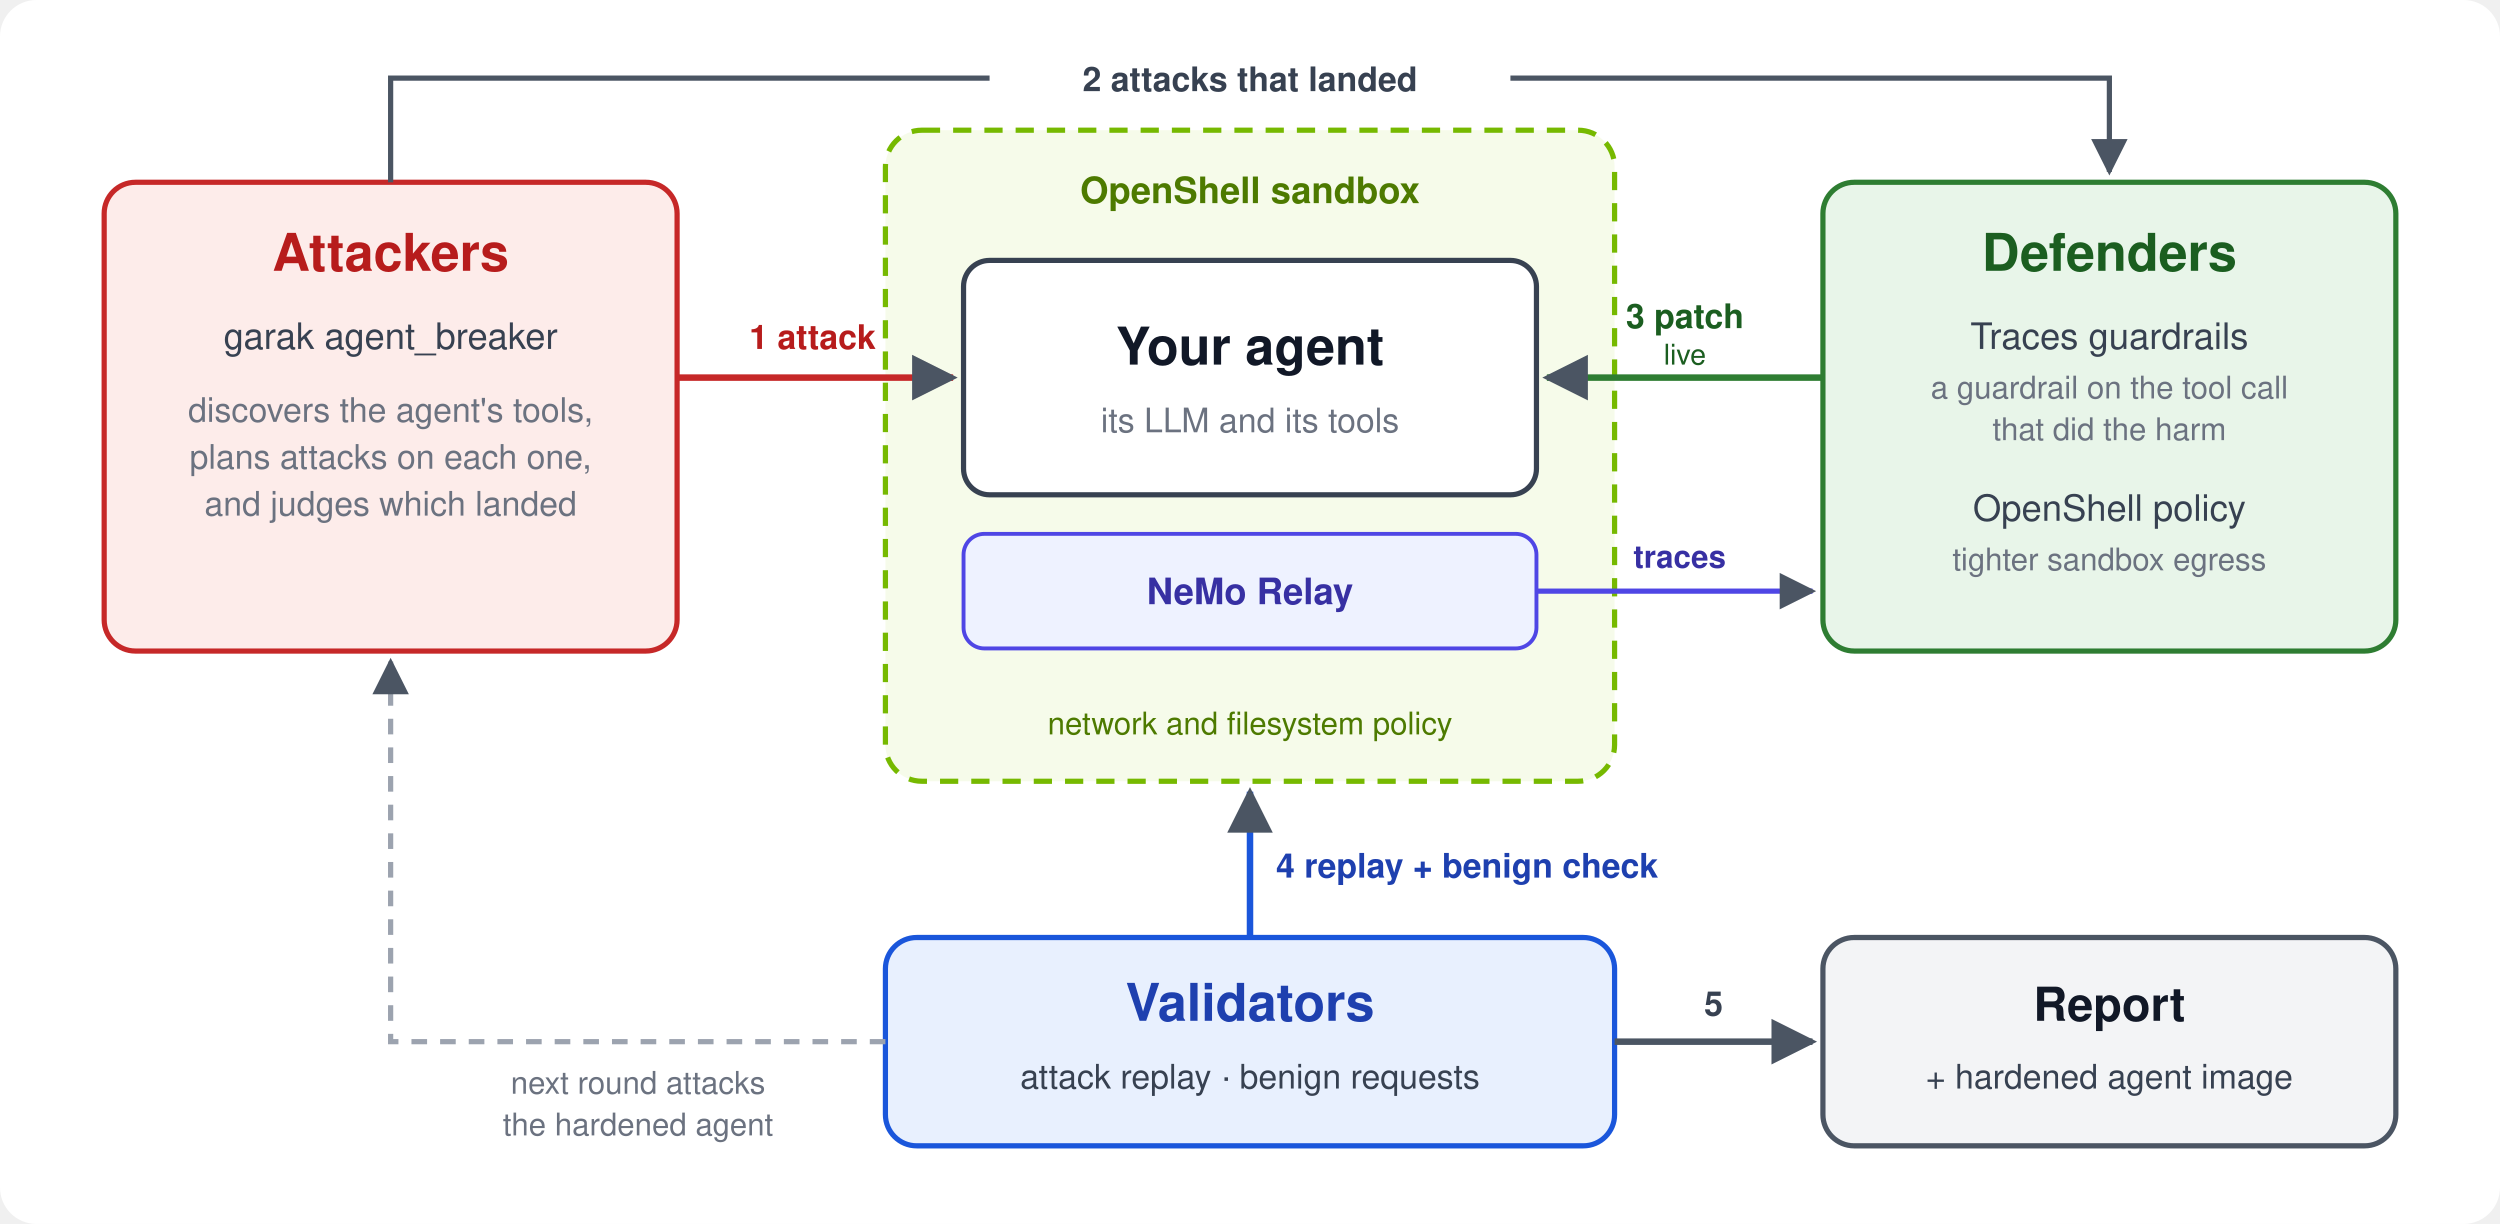
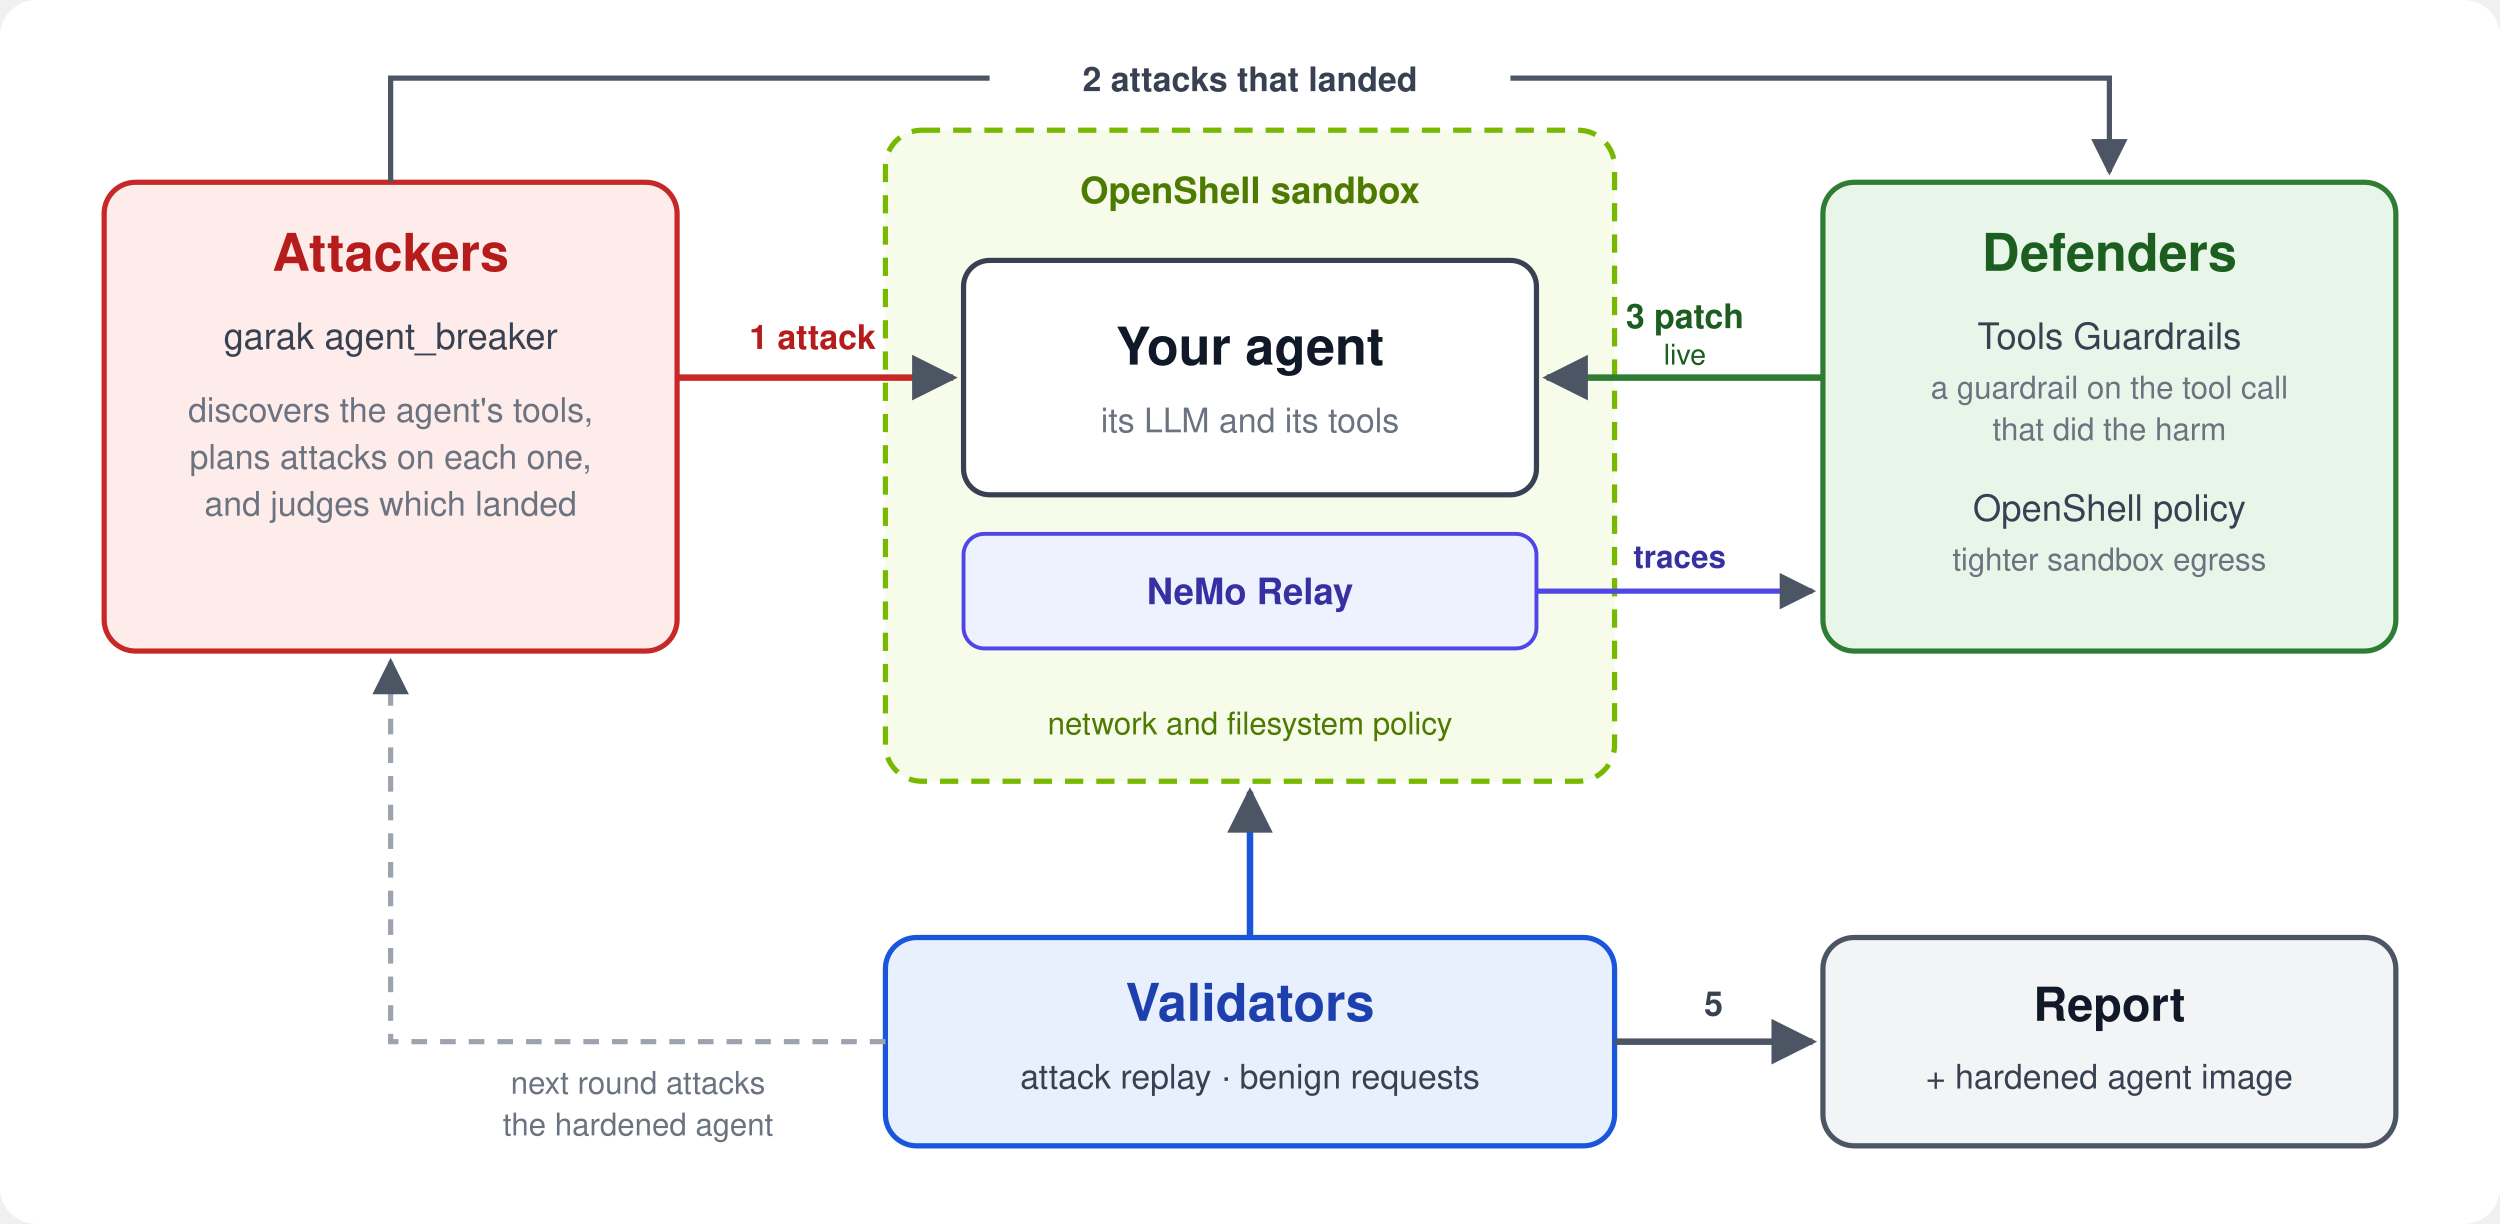
<svg xmlns="http://www.w3.org/2000/svg" width="960" height="470" viewBox="0 0 960 470" font-family="Helvetica, Arial, sans-serif">
  <defs>
    <marker id="arrow" viewBox="0 0 10 10" refX="9" refY="5" markerWidth="7" markerHeight="7" orient="auto-start-reverse">
      <path d="M0,0 L10,5 L0,10 z" fill="#4b5563" />
    </marker>
  </defs>
  <rect x="0" y="0" width="960" height="470" rx="14" fill="#ffffff" />
  <rect x="40" y="70" width="220" height="180" rx="12" fill="#fdecea" stroke="#c62828" stroke-width="2" />
  <text x="150" y="104" text-anchor="middle" font-size="20" font-weight="700" fill="#b71c1c">Attackers</text>
  <text x="150" y="134" text-anchor="middle" font-size="14" fill="#374151">garak agent_breaker</text>
  <text x="150" y="162" text-anchor="middle" font-size="13" fill="#6b7280">discovers the agent's tools,</text>
  <text x="150" y="180" text-anchor="middle" font-size="13" fill="#6b7280">plans attacks on each one,</text>
  <text x="150" y="198" text-anchor="middle" font-size="13" fill="#6b7280">and judges which landed</text>
  <rect x="340" y="50" width="280" height="250" rx="14" fill="#f6fbea" stroke="#76b900" stroke-width="2" stroke-dasharray="7 5" />
  <text x="480" y="78" text-anchor="middle" font-size="14" font-weight="700" fill="#4d7a00">OpenShell sandbox</text>
  <rect x="370" y="100" width="220" height="90" rx="10" fill="#ffffff" stroke="#374151" stroke-width="2" />
  <text x="480" y="140" text-anchor="middle" font-size="20" font-weight="700" fill="#111827">Your agent</text>
  <text x="480" y="166" text-anchor="middle" font-size="13" fill="#6b7280">its LLM and its tools</text>
  <rect x="370" y="205" width="220" height="44" rx="8" fill="#eef2ff" stroke="#4f46e5" stroke-width="1.5" />
  <text x="480" y="232" text-anchor="middle" font-size="14" font-weight="700" fill="#3730a3">NeMo Relay</text>
  <text x="480" y="282" text-anchor="middle" font-size="12" fill="#4d7a00">network and filesystem policy</text>
  <rect x="700" y="70" width="220" height="180" rx="12" fill="#e8f5e9" stroke="#2e7d32" stroke-width="2" />
  <text x="810" y="104" text-anchor="middle" font-size="20" font-weight="700" fill="#1b5e20">Defenders</text>
-   <text x="810" y="134" text-anchor="middle" font-size="14" fill="#374151">Traces guardrails</text>
+   <text x="810" y="134" text-anchor="middle" font-size="14" fill="#374151">Tools Guardrails</text>
  <text x="810" y="153" text-anchor="middle" font-size="12" fill="#6b7280">a guardrail on the tool call</text>
  <text x="810" y="169" text-anchor="middle" font-size="12" fill="#6b7280">that did the harm</text>
  <text x="810" y="200" text-anchor="middle" font-size="14" fill="#374151">OpenShell policy</text>
  <text x="810" y="219" text-anchor="middle" font-size="12" fill="#6b7280">tighter sandbox egress</text>
  <rect x="340" y="360" width="280" height="80" rx="12" fill="#e8f0fe" stroke="#1a56db" stroke-width="2" />
  <text x="480" y="392" text-anchor="middle" font-size="20" font-weight="700" fill="#1e40af">Validators</text>
  <text x="480" y="418" text-anchor="middle" font-size="13" fill="#374151">attack replay  ·  benign requests</text>
  <rect x="700" y="360" width="220" height="80" rx="12" fill="#f3f4f6" stroke="#4b5563" stroke-width="2" />
  <text x="810" y="392" text-anchor="middle" font-size="18" font-weight="700" fill="#111827">Report</text>
  <text x="810" y="418" text-anchor="middle" font-size="13" fill="#374151">+ hardened agent image</text>
  <line x1="260" y1="145" x2="366" y2="145" stroke="#c62828" stroke-width="2.5" marker-end="url(#arrow)" />
  <text x="312" y="134" text-anchor="middle" font-size="13" font-weight="700" fill="#b71c1c">1 attack</text>
  <path d="M150,70 L150,30 L810,30 L810,66" fill="none" stroke="#4b5563" stroke-width="2" marker-end="url(#arrow)" />
  <rect x="380" y="20" width="200" height="20" fill="#ffffff" />
  <text x="480" y="35" text-anchor="middle" font-size="13" font-weight="700" fill="#374151">2 attacks that landed</text>
  <line x1="590" y1="227" x2="696" y2="227" stroke="#4f46e5" stroke-width="2" marker-end="url(#arrow)" />
  <text x="645" y="218" text-anchor="middle" font-size="12" font-weight="700" fill="#3730a3">traces</text>
  <line x1="700" y1="145" x2="594" y2="145" stroke="#2e7d32" stroke-width="2.5" marker-end="url(#arrow)" />
  <text x="647" y="126" text-anchor="middle" font-size="13" font-weight="700" fill="#1b5e20">3 patch</text>
  <text x="647" y="140" text-anchor="middle" font-size="11" fill="#1b5e20">live</text>
  <line x1="480" y1="360" x2="480" y2="304" stroke="#1a56db" stroke-width="2.5" marker-end="url(#arrow)" />
-   <text x="490" y="337" font-size="13" font-weight="700" fill="#1e40af">4 replay + benign check</text>
  <line x1="620" y1="400" x2="696" y2="400" stroke="#4b5563" stroke-width="2.5" marker-end="url(#arrow)" />
  <text x="658" y="390" text-anchor="middle" font-size="13" font-weight="700" fill="#374151">5</text>
  <path d="M340,400 L150,400 L150,254" fill="none" stroke="#9ca3af" stroke-width="2" stroke-dasharray="6 5" marker-end="url(#arrow)" />
  <text x="245" y="420" text-anchor="middle" font-size="12" fill="#6b7280">next round attacks</text>
  <text x="245" y="436" text-anchor="middle" font-size="12" fill="#6b7280">the hardened agent</text>
</svg>
